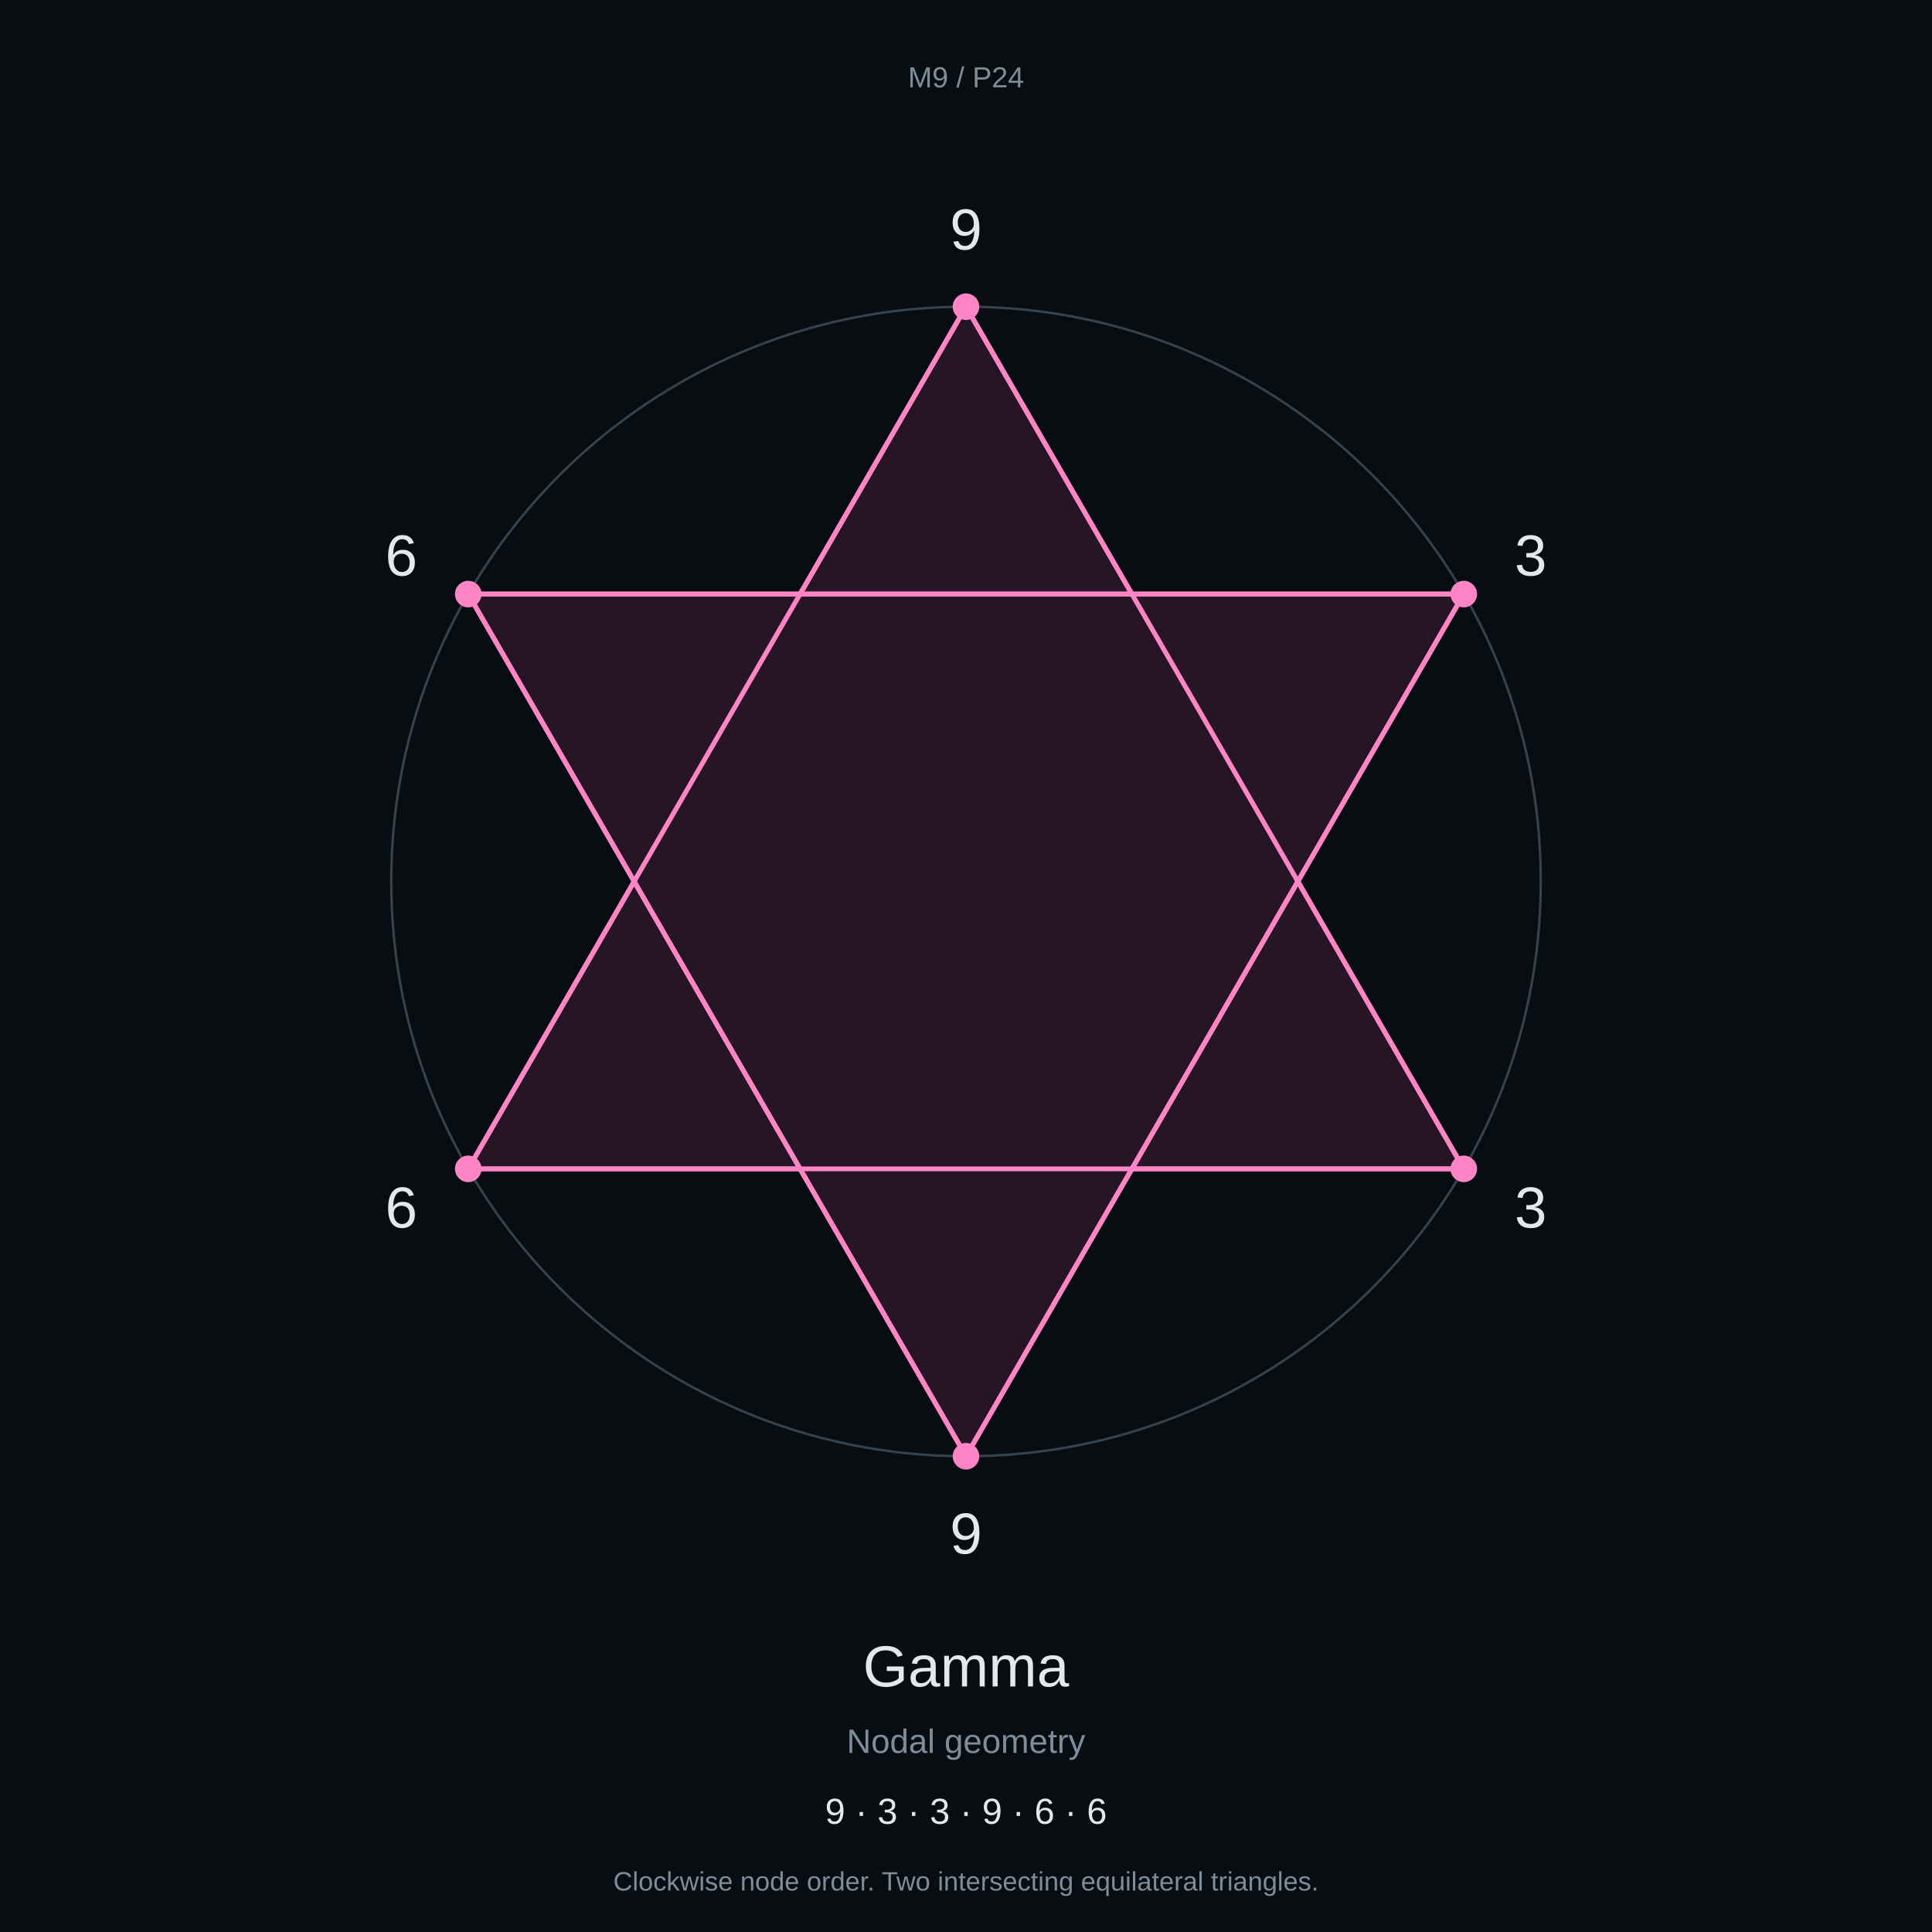
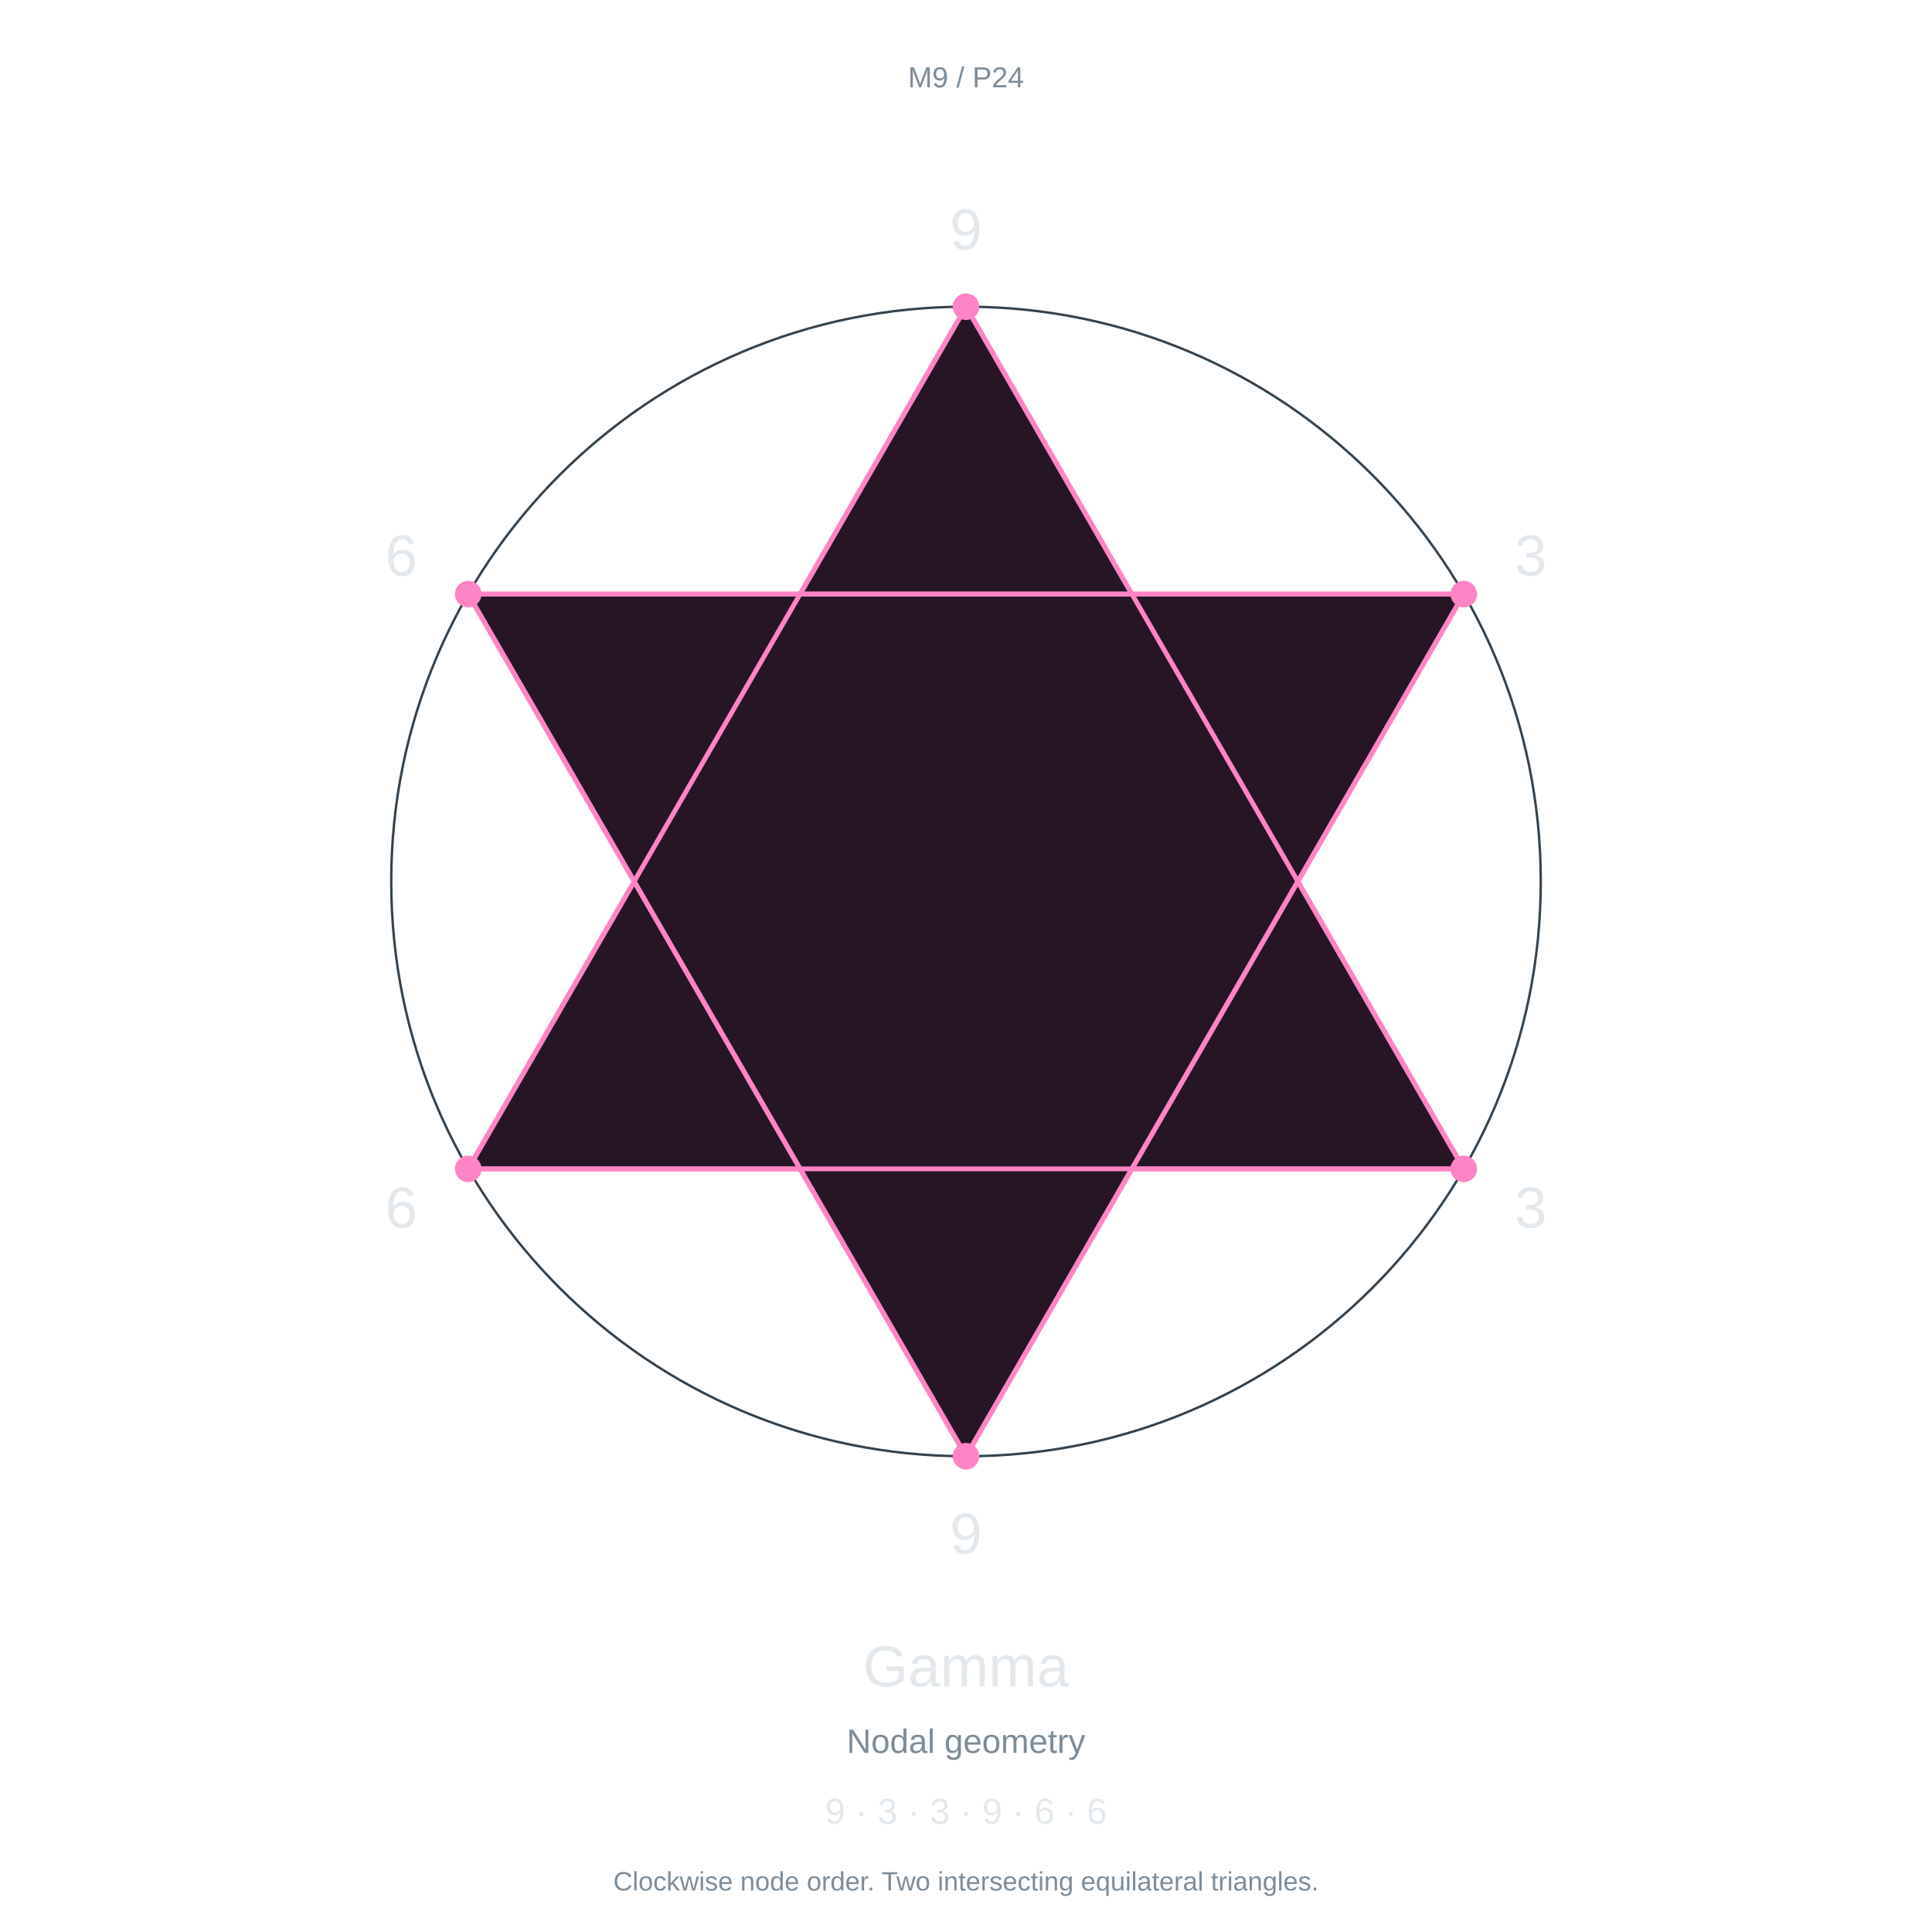
<svg xmlns="http://www.w3.org/2000/svg" viewBox="0 0 800 800" role="img">
-   <rect width="800" height="800" fill="#080d12" />
  <circle cx="400" cy="365" r="238" stroke="#34434e" stroke-width="1" fill="none" />
  <polyline points="400.000,127.000 606.114,484.000 193.886,484.000 400.000,127.000" stroke="#ff84c5" stroke-width="2" fill="#261525" stroke-linejoin="round" />
  <polyline points="606.114,246.000 400.000,603.000 193.886,246.000 606.114,246.000" stroke="#ff84c5" stroke-width="2" fill="#261525" stroke-linejoin="round" />
  <polyline points="400.000,127.000 606.114,484.000 193.886,484.000 400.000,127.000" stroke="#ff84c5" stroke-width="2" fill="none" stroke-linejoin="round" />
  <polyline points="606.114,246.000 400.000,603.000 193.886,246.000 606.114,246.000" stroke="#ff84c5" stroke-width="2" fill="none" stroke-linejoin="round" />
  <circle cx="400.0" cy="127.0" r="5" stroke="#ff84c5" stroke-width="1" fill="#ff84c5" />
  <text x="400.0" y="95.0" font-family="Arial, sans-serif" font-size="24" fill="#e2e8ec" text-anchor="middle" dominant-baseline="central">9</text>
  <circle cx="606.114" cy="246" r="5" stroke="#ff84c5" stroke-width="1" fill="#ff84c5" />
  <text x="633.827" y="230" font-family="Arial, sans-serif" font-size="24" fill="#e2e8ec" text-anchor="middle" dominant-baseline="central">3</text>
  <circle cx="606.114" cy="484" r="5" stroke="#ff84c5" stroke-width="1" fill="#ff84c5" />
  <text x="633.827" y="500" font-family="Arial, sans-serif" font-size="24" fill="#e2e8ec" text-anchor="middle" dominant-baseline="central">3</text>
  <circle cx="400" cy="603.0" r="5" stroke="#ff84c5" stroke-width="1" fill="#ff84c5" />
  <text x="400" y="635.0" font-family="Arial, sans-serif" font-size="24" fill="#e2e8ec" text-anchor="middle" dominant-baseline="central">9</text>
  <circle cx="193.886" cy="484" r="5" stroke="#ff84c5" stroke-width="1" fill="#ff84c5" />
  <text x="166.173" y="500" font-family="Arial, sans-serif" font-size="24" fill="#e2e8ec" text-anchor="middle" dominant-baseline="central">6</text>
  <circle cx="193.886" cy="246" r="5" stroke="#ff84c5" stroke-width="1" fill="#ff84c5" />
  <text x="166.173" y="230" font-family="Arial, sans-serif" font-size="24" fill="#e2e8ec" text-anchor="middle" dominant-baseline="central">6</text>
  <text x="400" y="32" font-family="Arial, sans-serif" font-size="12" fill="#7d8d99" text-anchor="middle" dominant-baseline="central">M9 / P24</text>
  <text x="400" y="690" font-family="Arial, sans-serif" font-size="24" fill="#e2e8ec" text-anchor="middle" dominant-baseline="central">Gamma</text>
  <text x="400" y="721" font-family="Arial, sans-serif" font-size="14" fill="#7d8d99" text-anchor="middle" dominant-baseline="central">Nodal geometry</text>
  <text x="400" y="750" font-family="Arial, sans-serif" font-size="15" fill="#e2e8ec" text-anchor="middle" dominant-baseline="central">9 · 3 · 3 · 9 · 6 · 6</text>
  <text x="400" y="779" font-family="Arial, sans-serif" font-size="11" fill="#7d8d99" text-anchor="middle" dominant-baseline="central">Clockwise node order. Two intersecting equilateral triangles.</text>
</svg>
